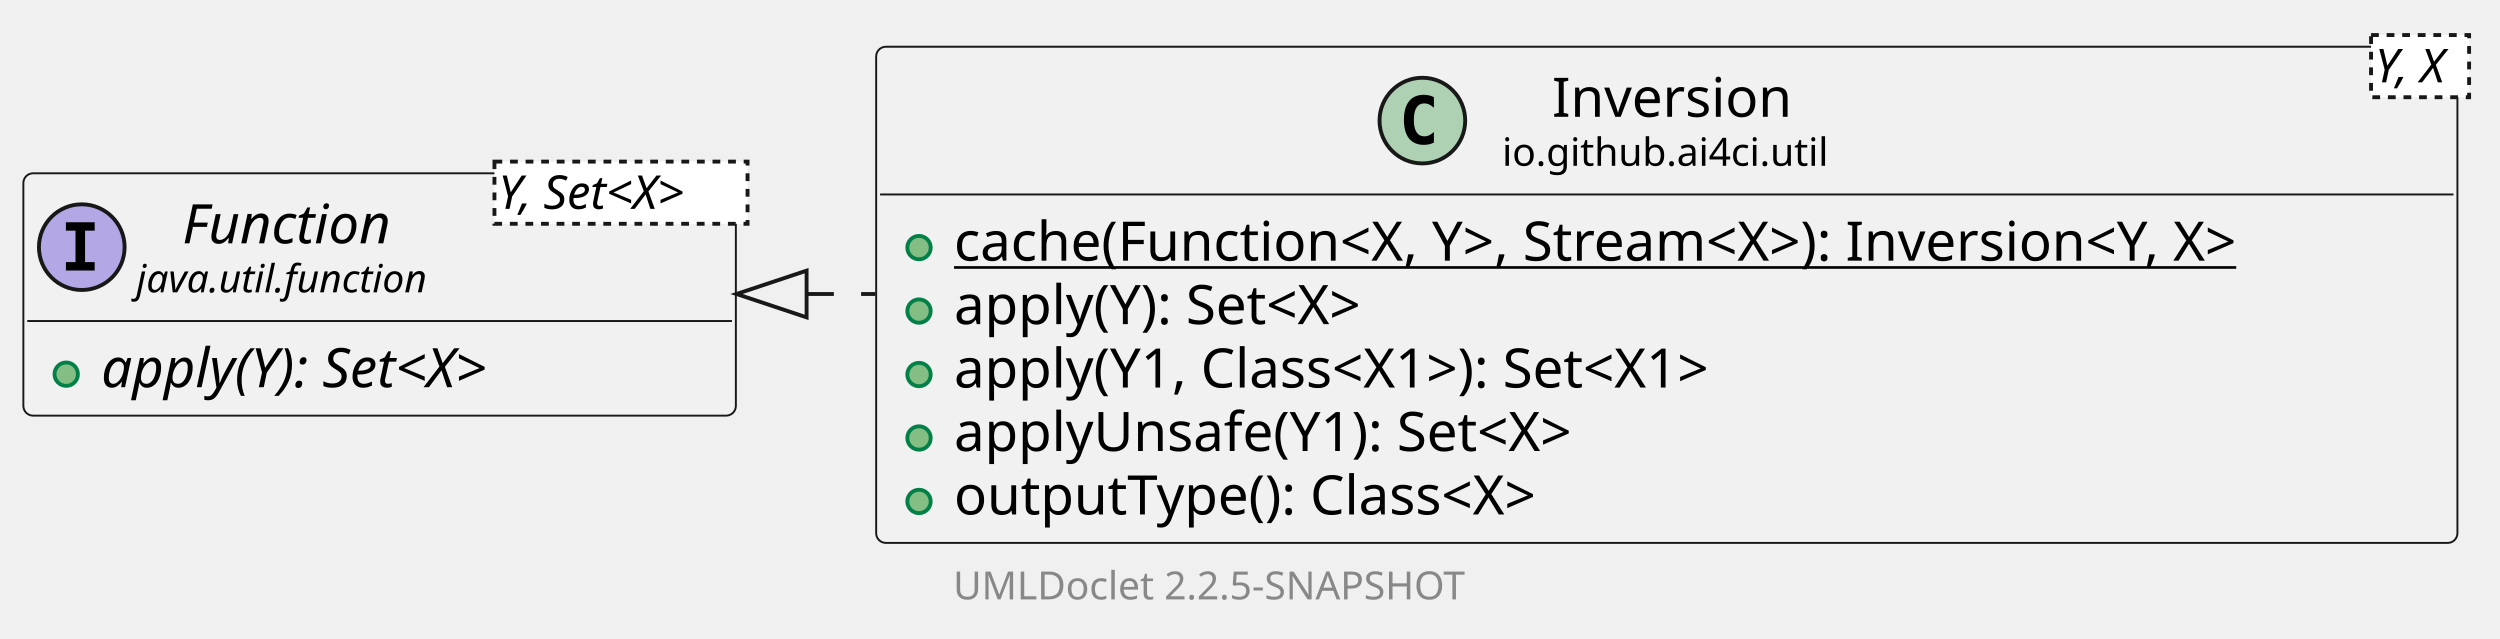
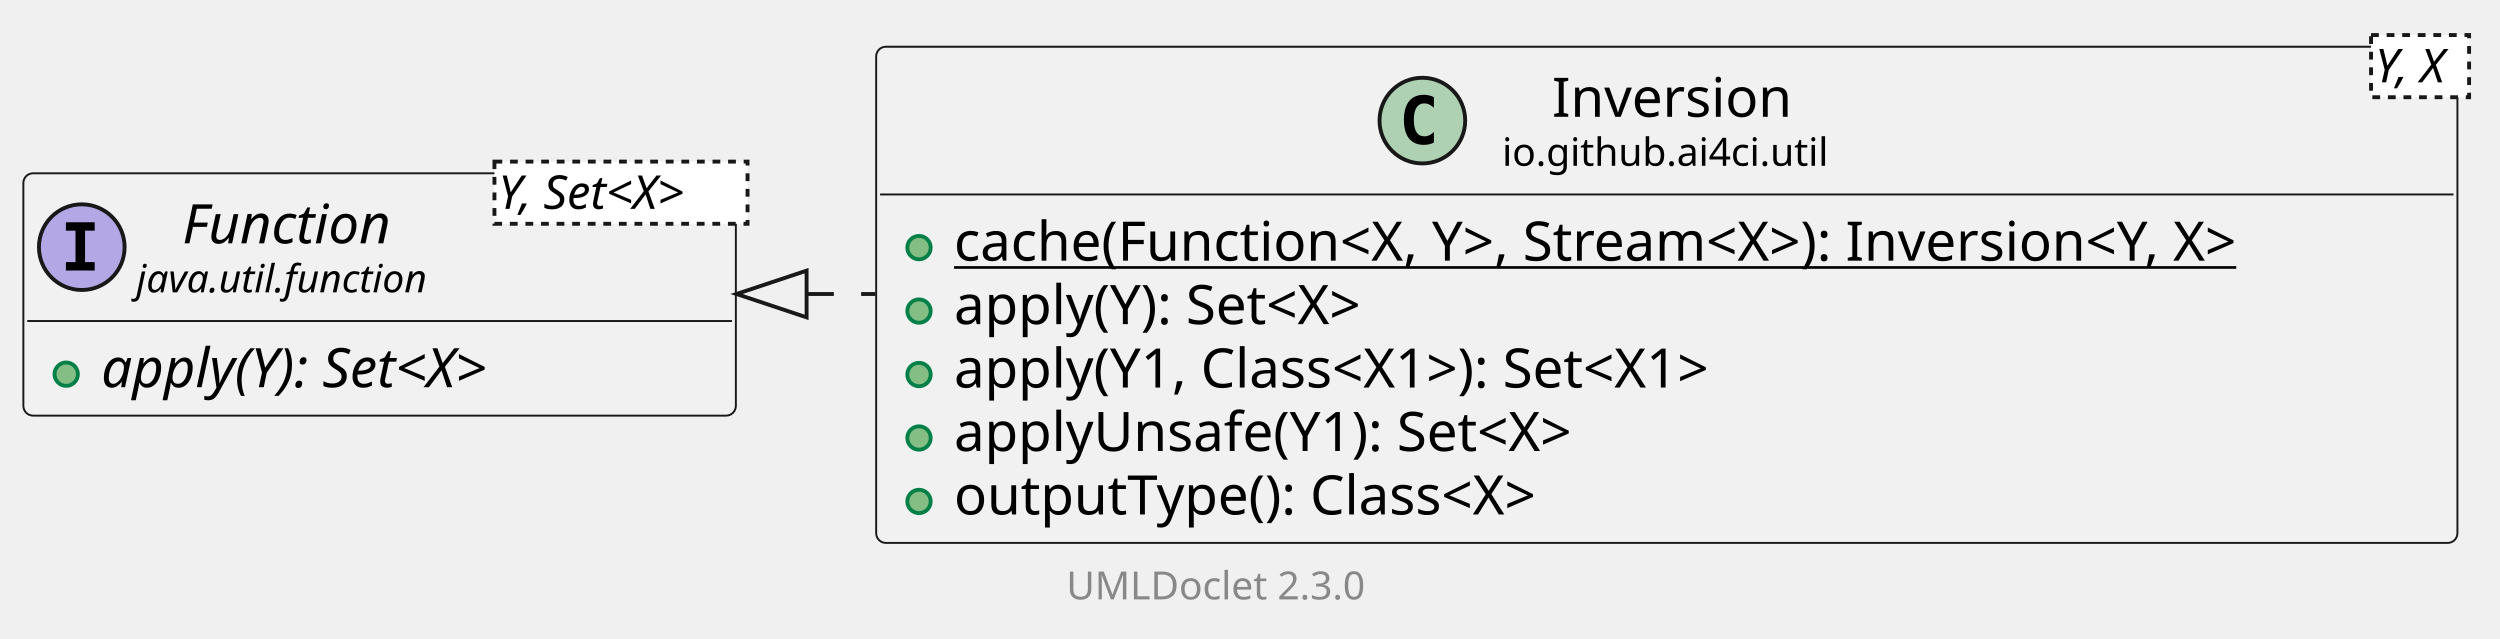
<svg xmlns="http://www.w3.org/2000/svg" xmlns:xlink="http://www.w3.org/1999/xlink" contentStyleType="text/css" data-diagram-type="CLASS" height="164px" preserveAspectRatio="none" style="width:642px;height:164px;background:#FFFFFF;" version="1.1" viewBox="0 0 642 164" width="642px" zoomAndPan="magnify">
  <defs />
  <g>
    <g class="entity" data-qualified-name="io.github.ai4ci.util.Inversion" data-source-line="14" id="ent0002">
      <a href="Inversion.html" target="_top" title="Inversion.html" xlink:actuate="onRequest" xlink:href="Inversion.html" xlink:show="new" xlink:title="Inversion.html" xlink:type="simple">
        <rect fill="#F1F1F1" height="127.422" rx="2.5" ry="2.5" style="stroke:#181818;stroke-width:0.5;" width="406.065" x="225" y="12" />
        <ellipse cx="365.261" cy="30.969" fill="#ADD1B2" rx="11" ry="11" style="stroke:#181818;stroke-width:1;" />
        <path d="M368.229,36.609 Q367.651,36.906 367.011,37.047 Q366.37,37.203 365.667,37.203 Q363.167,37.203 361.839,35.562 Q360.526,33.906 360.526,30.781 Q360.526,27.656 361.839,26 Q363.167,24.344 365.667,24.344 Q366.37,24.344 367.011,24.5 Q367.667,24.656 368.229,24.953 L368.229,27.672 Q367.604,27.094 367.011,26.828 Q366.417,26.547 365.792,26.547 Q364.448,26.547 363.761,27.625 Q363.073,28.688 363.073,30.781 Q363.073,32.875 363.761,33.953 Q364.448,35.016 365.792,35.016 Q366.417,35.016 367.011,34.75 Q367.604,34.469 368.229,33.891 L368.229,36.609 Z " fill="#000000" />
        <text fill="#000000" font-family="sans-serif" font-size="14" lengthAdjust="spacing" textLength="64.278" x="398.553" y="29.995">Inversion</text>
        <text fill="#000000" font-family="sans-serif" font-size="10" lengthAdjust="spacing" textLength="89.863" x="385.761" y="42.579">io.github.ai4ci.util</text>
        <rect fill="#FFFFFF" height="15.969" style="stroke:#181818;stroke-width:1;stroke-dasharray:2,2;" width="25.18" x="608.885" y="9" />
        <text fill="#000000" font-family="sans-serif" font-size="12" font-style="italic" lengthAdjust="spacing" textLength="23.18" x="609.885" y="21.139">Y, X</text>
        <line style="stroke:#181818;stroke-width:0.5;" x1="226" x2="630.064" y1="49.938" y2="49.938" />
      </a>
      <g data-visibility-modifier="PUBLIC_METHOD">
        <a href="Inversion.html" target="_top" title="Inversion.html" xlink:actuate="onRequest" xlink:href="Inversion.html" xlink:show="new" xlink:title="Inversion.html" xlink:type="simple">
          <ellipse cx="236" cy="63.586" fill="#84BE84" rx="3" ry="3" style="stroke:#038048;stroke-width:1;" />
        </a>
      </g>
      <a href="Inversion.html" target="_top" title="Inversion.html" xlink:actuate="onRequest" xlink:href="Inversion.html" xlink:show="new" xlink:title="Inversion.html" xlink:type="simple">
        <text fill="#000000" font-family="sans-serif" font-size="14" lengthAdjust="spacing" text-decoration="underline" textLength="380.065" x="245" y="66.933">cache(Function&lt;X, Y&gt;, Stream&lt;X&gt;): Inversion&lt;Y, X&gt;</text>
      </a>
      <g data-visibility-modifier="PUBLIC_METHOD">
        <a href="Inversion.html" target="_top" title="Inversion.html" xlink:actuate="onRequest" xlink:href="Inversion.html" xlink:show="new" xlink:title="Inversion.html" xlink:type="simple">
          <ellipse cx="236" cy="79.883" fill="#84BE84" rx="3" ry="3" style="stroke:#038048;stroke-width:1;" />
        </a>
      </g>
      <a href="Inversion.html" target="_top" title="Inversion.html" xlink:actuate="onRequest" xlink:href="Inversion.html" xlink:show="new" xlink:title="Inversion.html" xlink:type="simple">
        <text fill="#000000" font-family="sans-serif" font-size="14" lengthAdjust="spacing" textLength="123.211" x="245" y="83.23">apply(Y): Set&lt;X&gt;</text>
      </a>
      <g data-visibility-modifier="PUBLIC_METHOD">
        <a href="Inversion.html" target="_top" title="Inversion.html" xlink:actuate="onRequest" xlink:href="Inversion.html" xlink:show="new" xlink:title="Inversion.html" xlink:type="simple">
          <ellipse cx="236" cy="96.18" fill="#84BE84" rx="3" ry="3" style="stroke:#038048;stroke-width:1;" />
        </a>
      </g>
      <a href="Inversion.html" target="_top" title="Inversion.html" xlink:actuate="onRequest" xlink:href="Inversion.html" xlink:show="new" xlink:title="Inversion.html" xlink:type="simple">
        <text fill="#000000" font-family="sans-serif" font-size="14" lengthAdjust="spacing" textLength="228.717" x="245" y="99.526">apply(Y1, Class&lt;X1&gt;): Set&lt;X1&gt;</text>
      </a>
      <g data-visibility-modifier="PUBLIC_METHOD">
        <a href="Inversion.html" target="_top" title="Inversion.html" xlink:actuate="onRequest" xlink:href="Inversion.html" xlink:show="new" xlink:title="Inversion.html" xlink:type="simple">
          <ellipse cx="236" cy="112.477" fill="#84BE84" rx="3" ry="3" style="stroke:#038048;stroke-width:1;" />
        </a>
      </g>
      <a href="Inversion.html" target="_top" title="Inversion.html" xlink:actuate="onRequest" xlink:href="Inversion.html" xlink:show="new" xlink:title="Inversion.html" xlink:type="simple">
        <text fill="#000000" font-family="sans-serif" font-size="14" lengthAdjust="spacing" textLength="180.653" x="245" y="115.823">applyUnsafe(Y1): Set&lt;X&gt;</text>
      </a>
      <g data-visibility-modifier="PUBLIC_METHOD">
        <a href="Inversion.html" target="_top" title="Inversion.html" xlink:actuate="onRequest" xlink:href="Inversion.html" xlink:show="new" xlink:title="Inversion.html" xlink:type="simple">
          <ellipse cx="236" cy="128.773" fill="#84BE84" rx="3" ry="3" style="stroke:#038048;stroke-width:1;" />
        </a>
      </g>
      <a href="Inversion.html" target="_top" title="Inversion.html" xlink:actuate="onRequest" xlink:href="Inversion.html" xlink:show="new" xlink:title="Inversion.html" xlink:type="simple">
        <text fill="#000000" font-family="sans-serif" font-size="14" lengthAdjust="spacing" textLength="170.488" x="245" y="132.12">outputType(): Class&lt;X&gt;</text>
      </a>
    </g>
    <g class="entity" data-qualified-name="java.util.function.Function" data-source-line="22" id="ent0003">
      <a href="https://docs.oracle.com/en/java/javase/11/docs/api/java.base/java/util/function/Function.html?is-external=true" target="_top" title="https://docs.oracle.com/en/java/javase/11/docs/api/java.base/java/util/function/Function.html?is-external=true" xlink:actuate="onRequest" xlink:href="https://docs.oracle.com/en/java/javase/11/docs/api/java.base/java/util/function/Function.html?is-external=true" xlink:show="new" xlink:title="https://docs.oracle.com/en/java/javase/11/docs/api/java.base/java/util/function/Function.html?is-external=true" xlink:type="simple">
        <rect fill="#F1F1F1" height="62.234" rx="2.5" ry="2.5" style="stroke:#181818;stroke-width:0.5;" width="182.969" x="6" y="44.5" />
        <ellipse cx="21" cy="63.469" fill="#B4A7E5" rx="11" ry="11" style="stroke:#181818;stroke-width:1;" />
        <path d="M16.922,59.234 L16.922,57.078 L24.312,57.078 L24.312,59.234 L21.844,59.234 L21.844,67.312 L24.312,67.312 L24.312,69.469 L16.922,69.469 L16.922,67.312 L19.391,67.312 L19.391,59.234 L16.922,59.234 Z " fill="#000000" />
        <text fill="#000000" font-family="sans-serif" font-size="14" font-style="italic" lengthAdjust="spacing" textLength="60.313" x="46.831" y="62.495">Function</text>
        <text fill="#000000" font-family="sans-serif" font-size="10" font-style="italic" lengthAdjust="spacing" textLength="83.975" x="35" y="75.079">java.util.function</text>
        <rect fill="#FFFFFF" height="15.969" style="stroke:#181818;stroke-width:1;stroke-dasharray:2,2;" width="64.994" x="126.975" y="41.5" />
        <text fill="#000000" font-family="sans-serif" font-size="12" font-style="italic" lengthAdjust="spacing" textLength="62.994" x="127.975" y="53.639">Y, Set&lt;X&gt;</text>
        <line style="stroke:#181818;stroke-width:0.5;" x1="7" x2="187.969" y1="82.438" y2="82.438" />
      </a>
      <g data-visibility-modifier="PUBLIC_METHOD">
        <a href="https://docs.oracle.com/en/java/javase/11/docs/api/java.base/java/util/function/Function.html?is-external=true" target="_top" title="https://docs.oracle.com/en/java/javase/11/docs/api/java.base/java/util/function/Function.html?is-external=true" xlink:actuate="onRequest" xlink:href="https://docs.oracle.com/en/java/javase/11/docs/api/java.base/java/util/function/Function.html?is-external=true" xlink:show="new" xlink:title="https://docs.oracle.com/en/java/javase/11/docs/api/java.base/java/util/function/Function.html?is-external=true" xlink:type="simple">
          <ellipse cx="17" cy="96.086" fill="#84BE84" rx="3" ry="3" style="stroke:#038048;stroke-width:1;" />
        </a>
      </g>
      <a href="https://docs.oracle.com/en/java/javase/11/docs/api/java.base/java/util/function/Function.html?is-external=true" target="_top" title="https://docs.oracle.com/en/java/javase/11/docs/api/java.base/java/util/function/Function.html?is-external=true" xlink:actuate="onRequest" xlink:href="https://docs.oracle.com/en/java/javase/11/docs/api/java.base/java/util/function/Function.html?is-external=true" xlink:show="new" xlink:title="https://docs.oracle.com/en/java/javase/11/docs/api/java.base/java/util/function/Function.html?is-external=true" xlink:type="simple">
        <text fill="#000000" font-family="sans-serif" font-size="14" font-style="italic" lengthAdjust="spacing" textLength="123.211" x="26" y="99.433">apply(Y): Set&lt;X&gt;</text>
      </a>
    </g>
    <g class="link" data-entity-1="ent0003" data-entity-2="ent0002" data-link-type="extension" id="lnk4">
      <polygon fill="none" points="189.134,75.5,207.134,81.5,207.134,69.5,189.134,75.5" style="stroke:#181818;stroke-width:1;" />
      <path d="M207.134,75.5 C218.528,75.5 212.519,75.5 224.809,75.5" fill="none" style="stroke:#181818;stroke-width:1;stroke-dasharray:7,7;" />
    </g>
    <g class="footer" data-source-line="34">
      <text fill="#888888" font-family="sans-serif" font-size="10" lengthAdjust="spacing" textLength="3.179" x="313.411" y="142.282"> </text>
      <a href="https://github.com/talsma-ict/umldoclet" target="_top" title="https://github.com/talsma-ict/umldoclet" xlink:actuate="onRequest" xlink:href="https://github.com/talsma-ict/umldoclet" xlink:show="new" xlink:title="https://github.com/talsma-ict/umldoclet" xlink:type="simple">
-         <text fill="#888888" font-family="sans-serif" font-size="10" lengthAdjust="spacing" textLength="140.464" x="244.768" y="153.923">UMLDoclet 2.2.5-SNAPSHOT</text>
+         <text fill="#888888" font-family="sans-serif" font-size="10" lengthAdjust="spacing" textLength="82.31" x="273.845" y="153.923">UMLDoclet 2.3.0</text>
      </a>
    </g>
  </g>
</svg>
